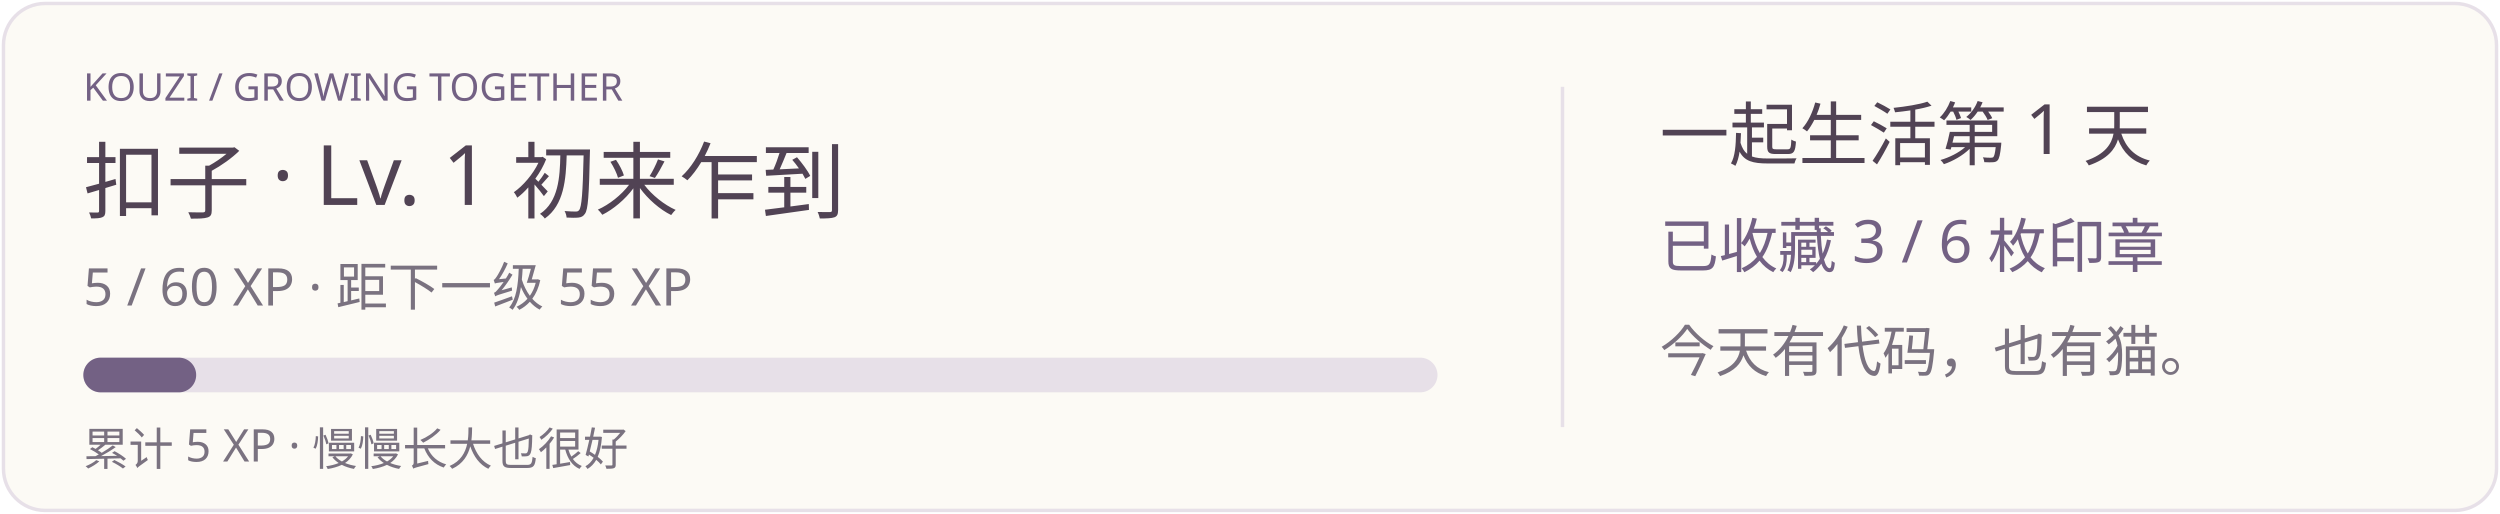
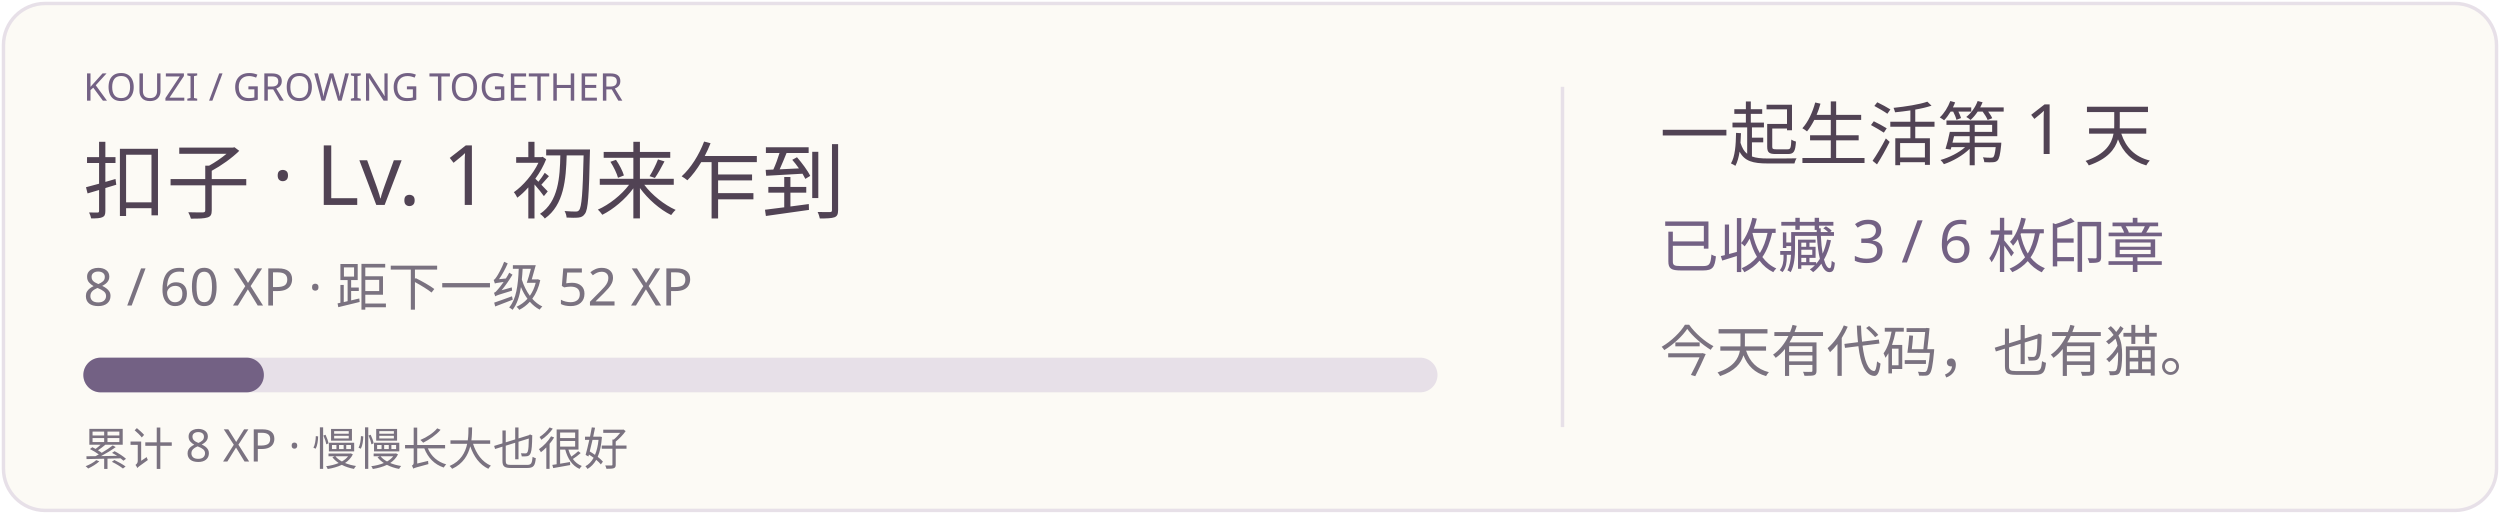
<svg xmlns="http://www.w3.org/2000/svg" width="720" height="148" viewBox="0 0 720 148" role="img">
  <rect x="1" y="1" width="718" height="146" rx="12" fill="#fcfaf5" stroke="#e7e0e8" />
  <text x="24" y="29" fill="#736184" font-size="11" font-family="Segoe UI,Microsoft YaHei,sans-serif">KOUZI / GROWING TOGETHER</text>
  <text x="24" y="61" fill="#514354" font-size="24" font-family="Segoe UI,Microsoft YaHei,sans-serif">扣子 · Lv. 1 初来乍到</text>
-   <text x="24" y="88" fill="#7a7280" font-size="15" font-family="Segoe UI,Microsoft YaHei,sans-serif">5 / 60 XP · 距下一级 55 XP</text>
+   <text x="24" y="88" fill="#7a7280" font-size="15" font-family="Segoe UI,Microsoft YaHei,sans-serif">8 / 60 XP · 距下一级 52 XP</text>
  <rect x="24" y="103" width="390" height="10" rx="5" fill="#e7e0e8" />
-   <rect x="24" y="103" width="32.5" height="10" rx="5" fill="#736184" />
-   <text x="24" y="134" fill="#7a7280" font-size="13" font-family="Segoe UI,Microsoft YaHei,sans-serif">累计 5 XP · 慢慢长大也很好</text>
+   <rect x="24" y="103" width="52.0" height="10" rx="5" fill="#736184" />
+   <text x="24" y="134" fill="#7a7280" font-size="13" font-family="Segoe UI,Microsoft YaHei,sans-serif">累计 8 XP · 慢慢长大也很好</text>
  <path d="M450 25 V123" stroke="#e7e0e8" />
  <text x="478" y="46" fill="#514354" font-size="20" font-family="Segoe UI,Microsoft YaHei,sans-serif">一起生活第 1 天</text>
  <text x="478" y="77" fill="#736184" font-size="17" font-family="Segoe UI,Microsoft YaHei,sans-serif">已收藏 3 / 6 枚印章</text>
  <text x="478" y="107" fill="#7a7280" font-size="16" font-family="Segoe UI,Microsoft YaHei,sans-serif">今天有代码，也有猫。</text>
</svg>
